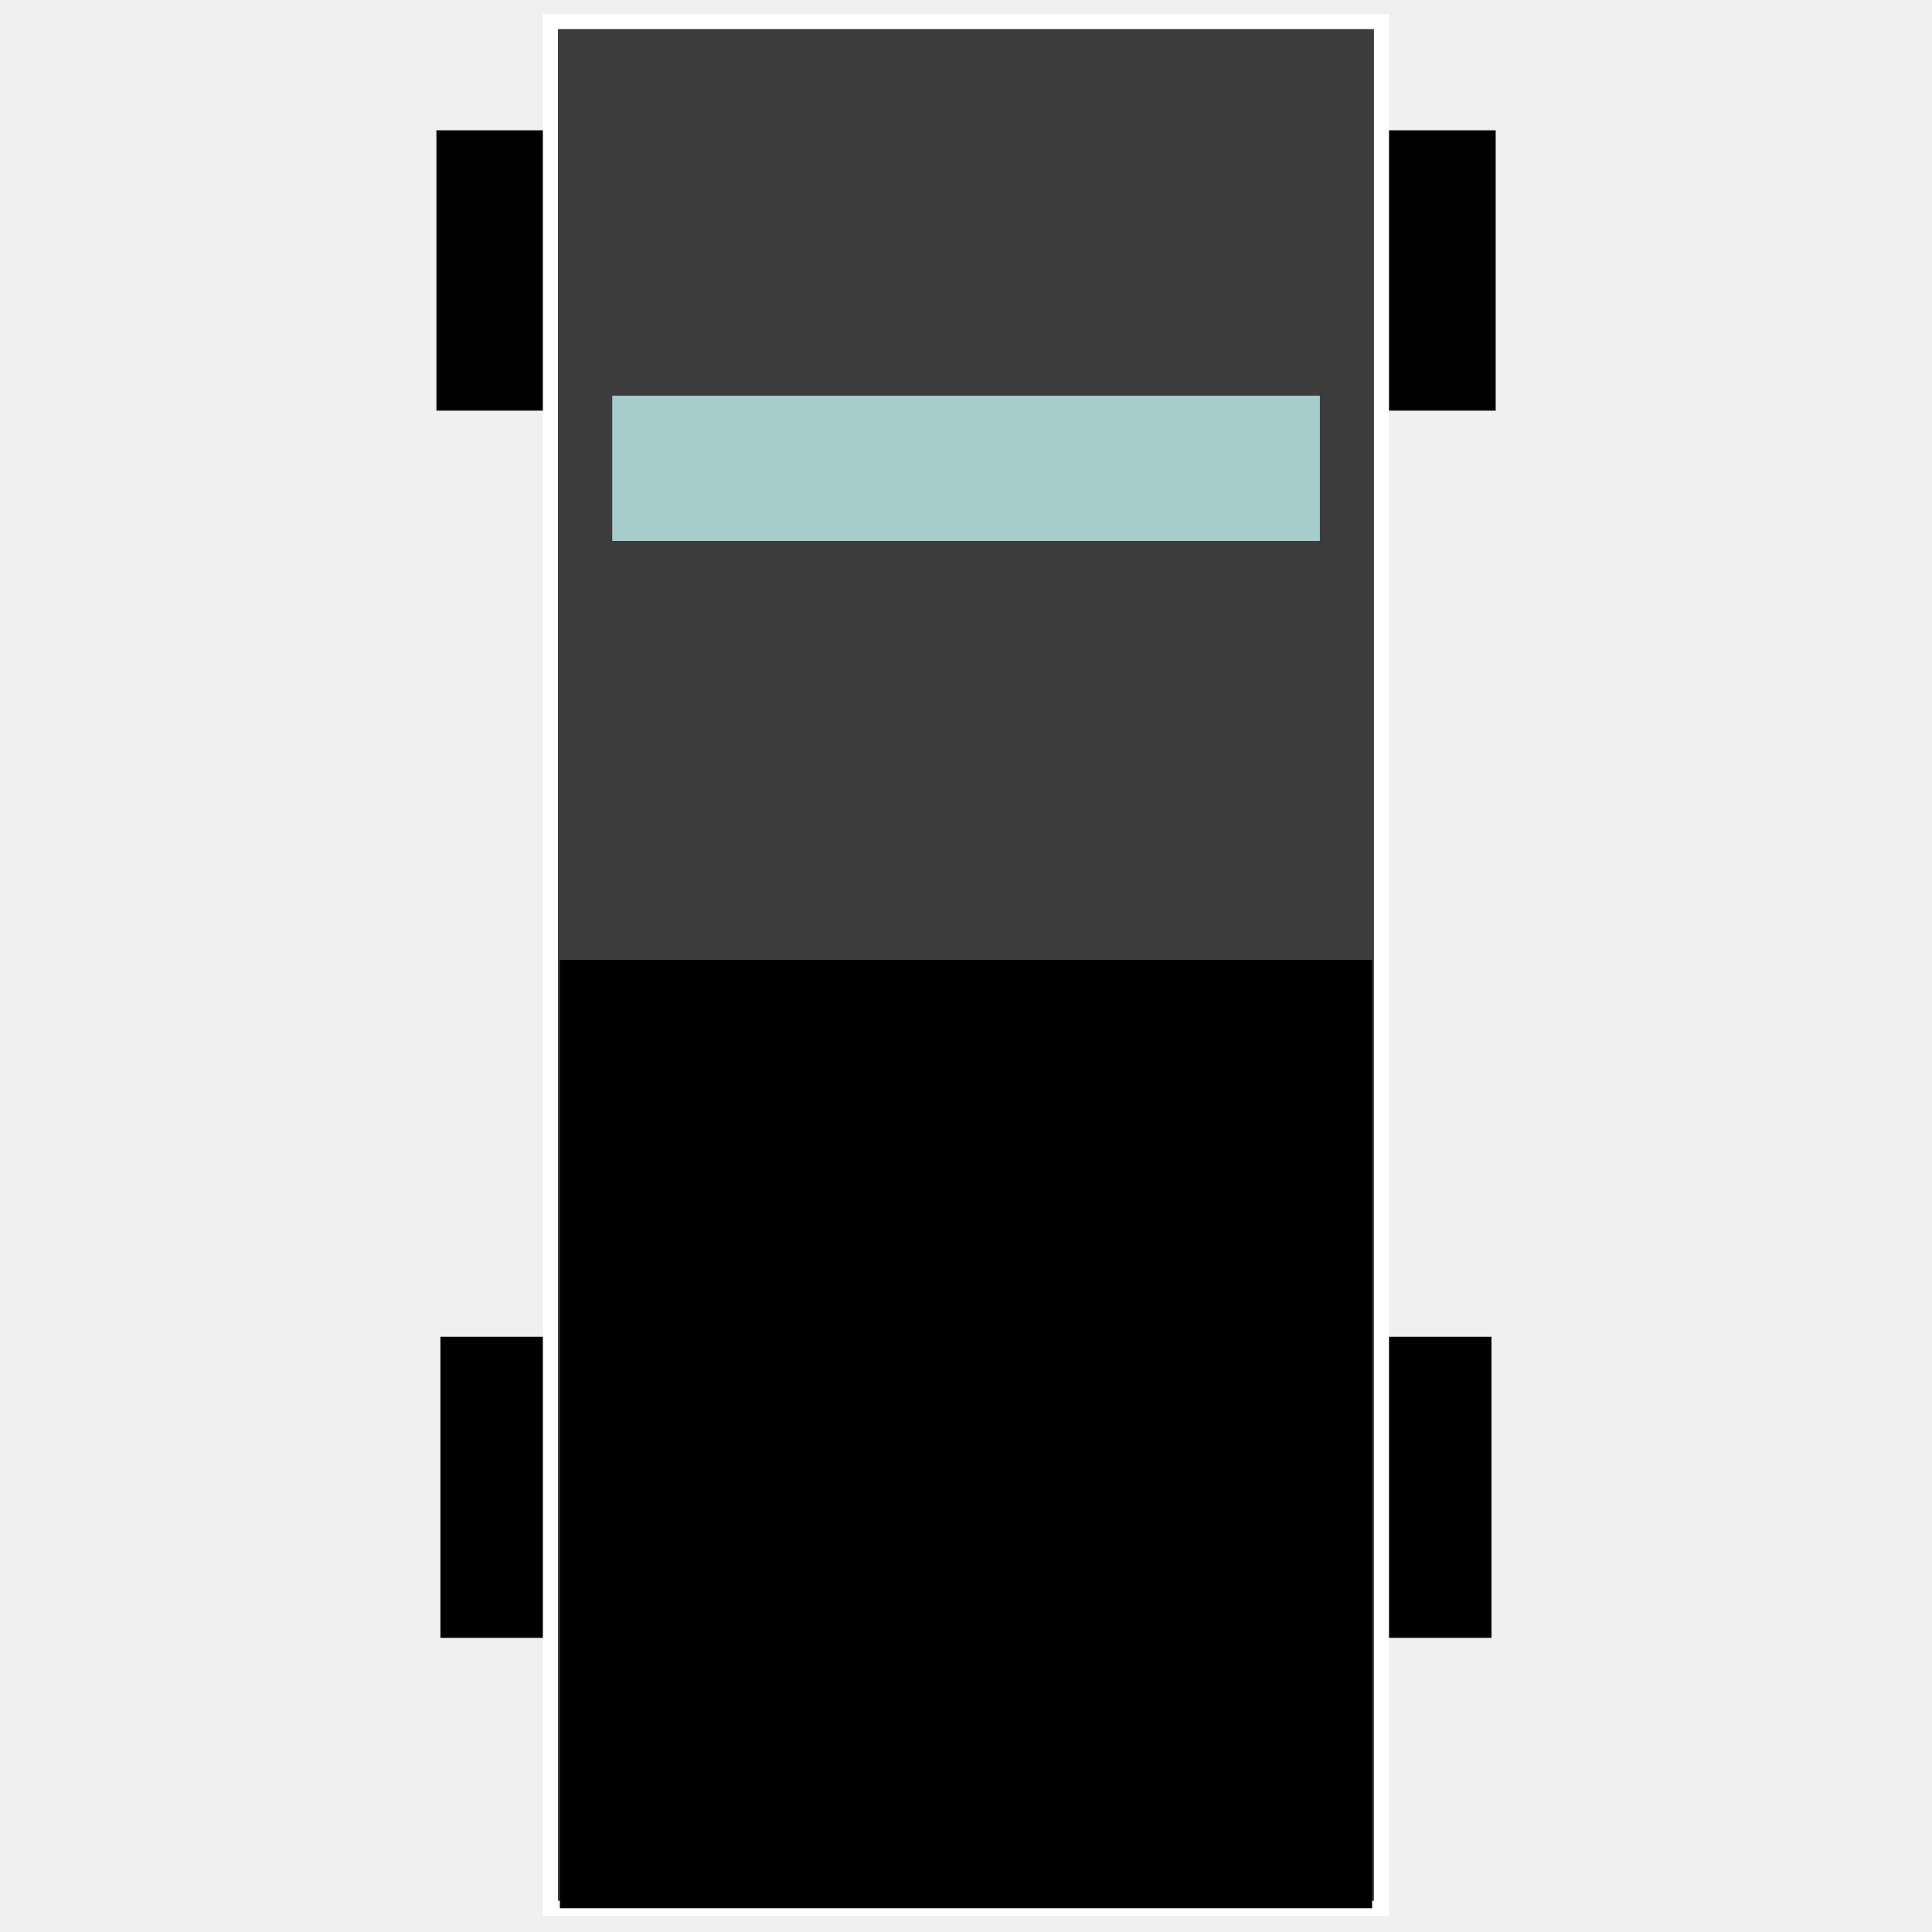
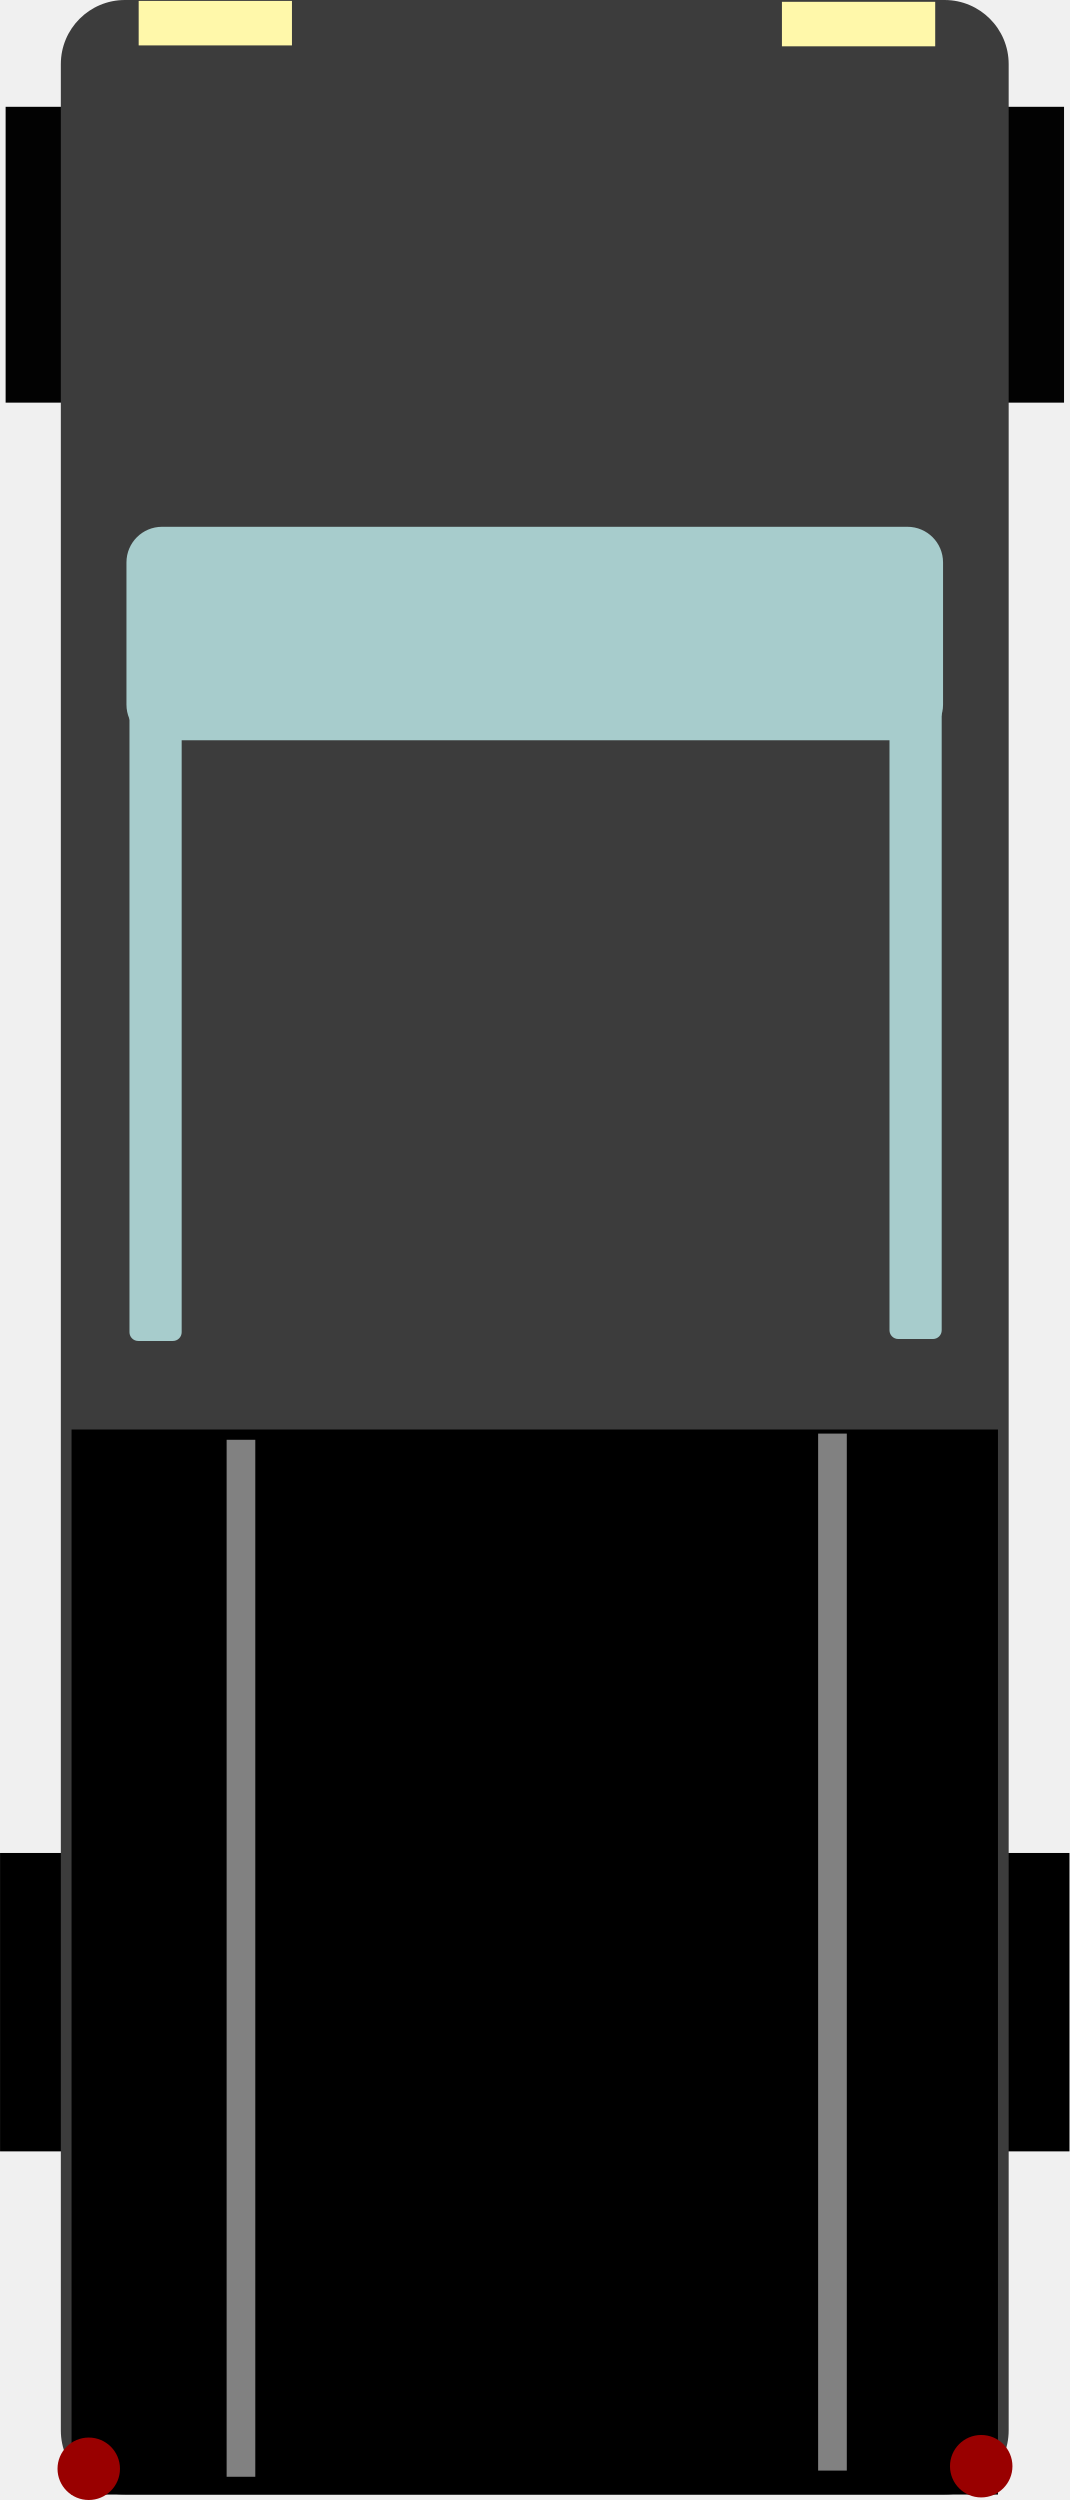
- <svg xmlns="http://www.w3.org/2000/svg" width="64" height="64" version="1.1" viewBox="0 0 16.933 16.933">
-   <g>
-     <rect x="3.86" y="11.716" width="9.212" height="2.639" stroke-width=".419" />
-     <rect x="3.825" y="1.142" width="9.284" height="2.457" fill="#020202" stroke-width=".421" />
-     <rect x="4.824" y=".189" width="7.284" height="16.536" fill="#3c3c3c" stroke="#fff" stroke-width=".132" />
-     <rect x="5.366" y="3.468" width="6.202" height="1.273" fill="#a7cccc" stroke-width=".339" />
+ <svg xmlns="http://www.w3.org/2000/svg" width="26.795" height="62.634" version="1.1" viewBox="0 0 7.089 16.572">
+   <g transform="translate(-4.922 -.18899)">
+     <g>
+       <rect x="4.922" y="12.472" width="7.089" height="1.978" stroke-width=".318" />
+       <rect x="4.959" y=".897" width="7.016" height="1.961" fill="#020202" stroke-width=".327" />
+       <rect x="5.325" y=".189" width="6.283" height="16.536" ry=".425" fill="#3c3c3c" />
+       <rect x="5.76" y="3.681" width="5.413" height="1.415" ry=".236" fill="#a7cccc" stroke-width=".334" />
+     </g>
+     <rect x="5.396" y="9.665" width="6.141" height="7.06" />
+     <g>
+       <rect transform="rotate(90)" x="4.847" y="-11.164" width="4.218" height=".346" ry=".058" fill="#a7cccc" stroke-width=".146" />
+       <rect transform="rotate(90)" x="4.86" y="-6.126" width="4.218" height=".346" ry=".058" fill="#a7cccc" stroke-width=".146" />
+       <rect x="6.424" y="9.733" width=".19" height="6.874" ry="0" fill="#818181" />
+       <rect x="10.345" y="9.692" width=".19" height="6.874" ry="0" fill="#818181" />
+       <rect x="5.841" y=".195" width="1.016" height=".295" fill="#fff8aa" />
+       <rect x="10.105" y=".201" width="1.016" height=".295" fill="#fff8aa" />
+       <circle cx="5.51" cy="16.554" r=".207" fill="#900" />
+       <circle cx="11.426" cy="16.537" r=".207" fill="#900" />
+     </g>
  </g>
-   <rect x="4.907" y="8.413" width="7.119" height="8.312" />
</svg>
